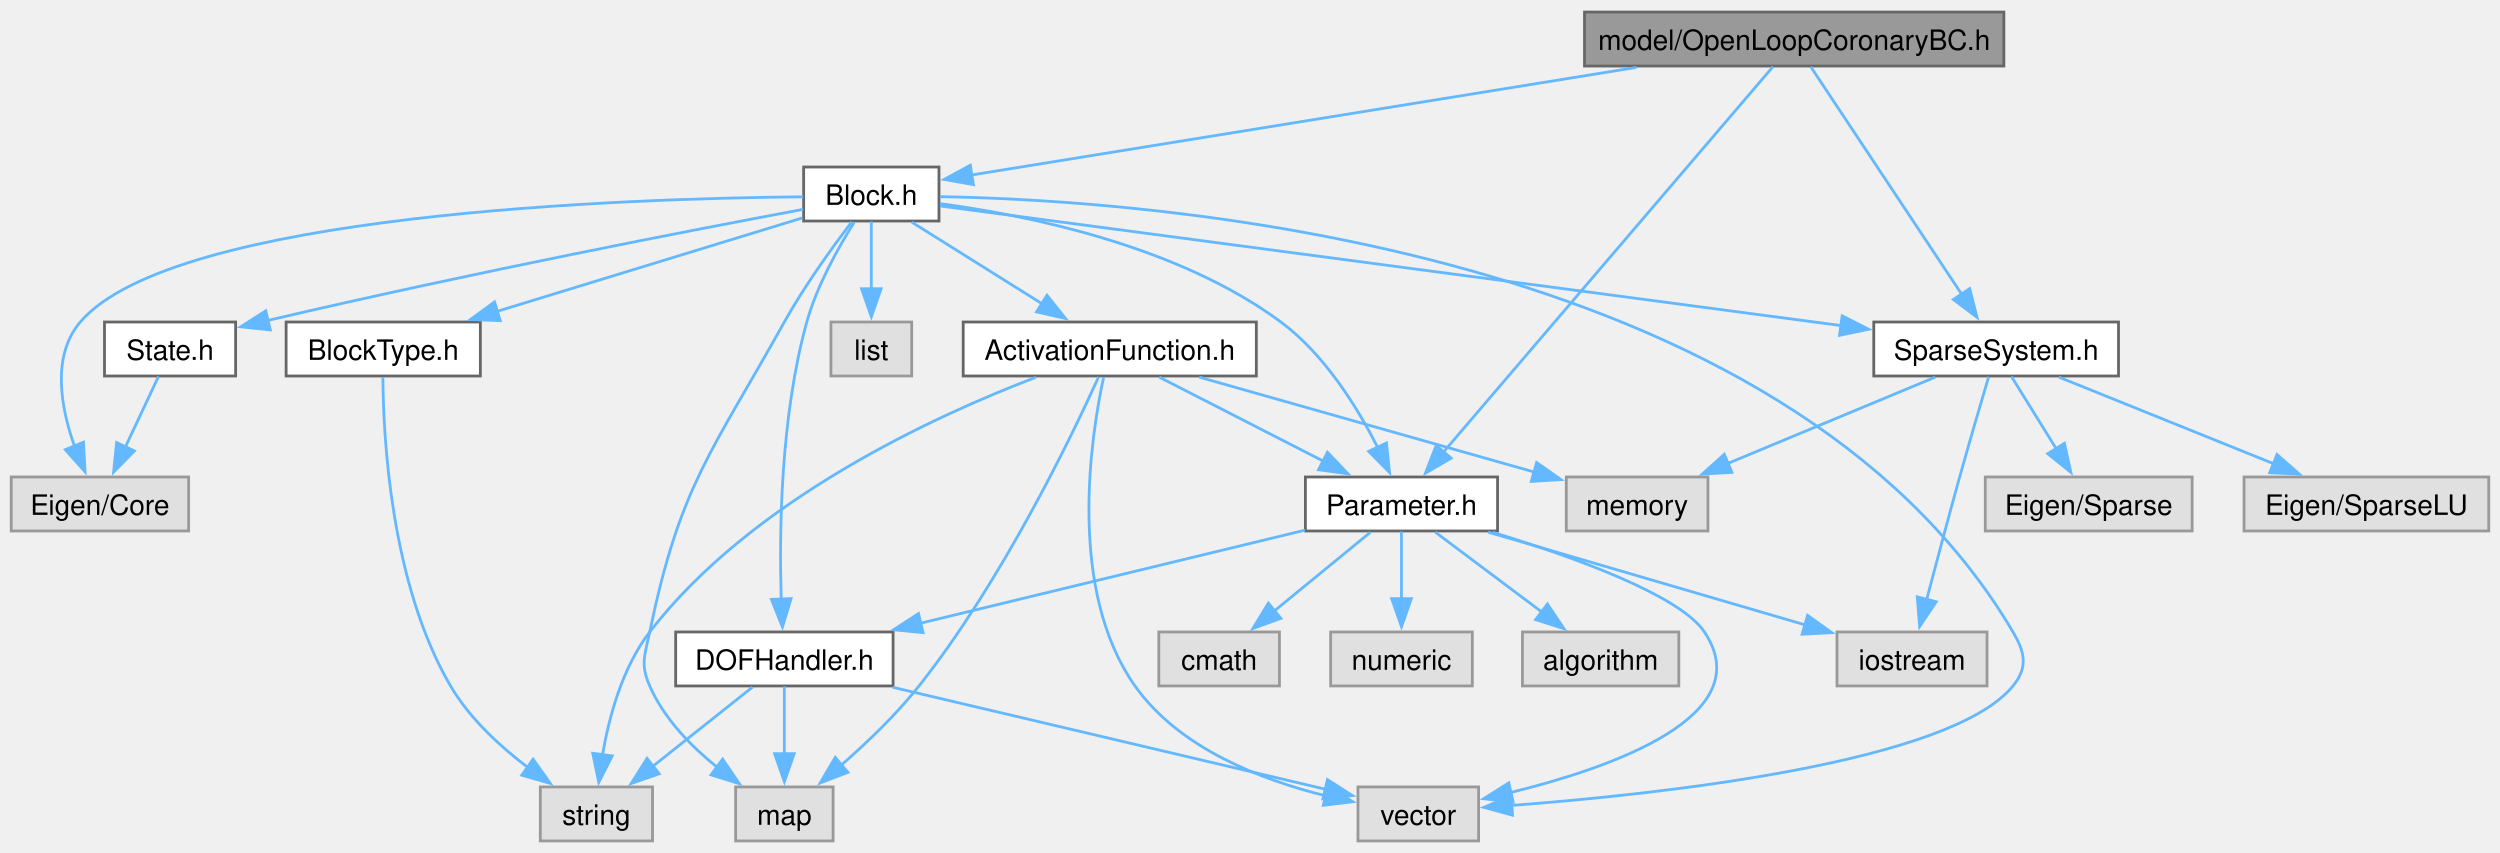
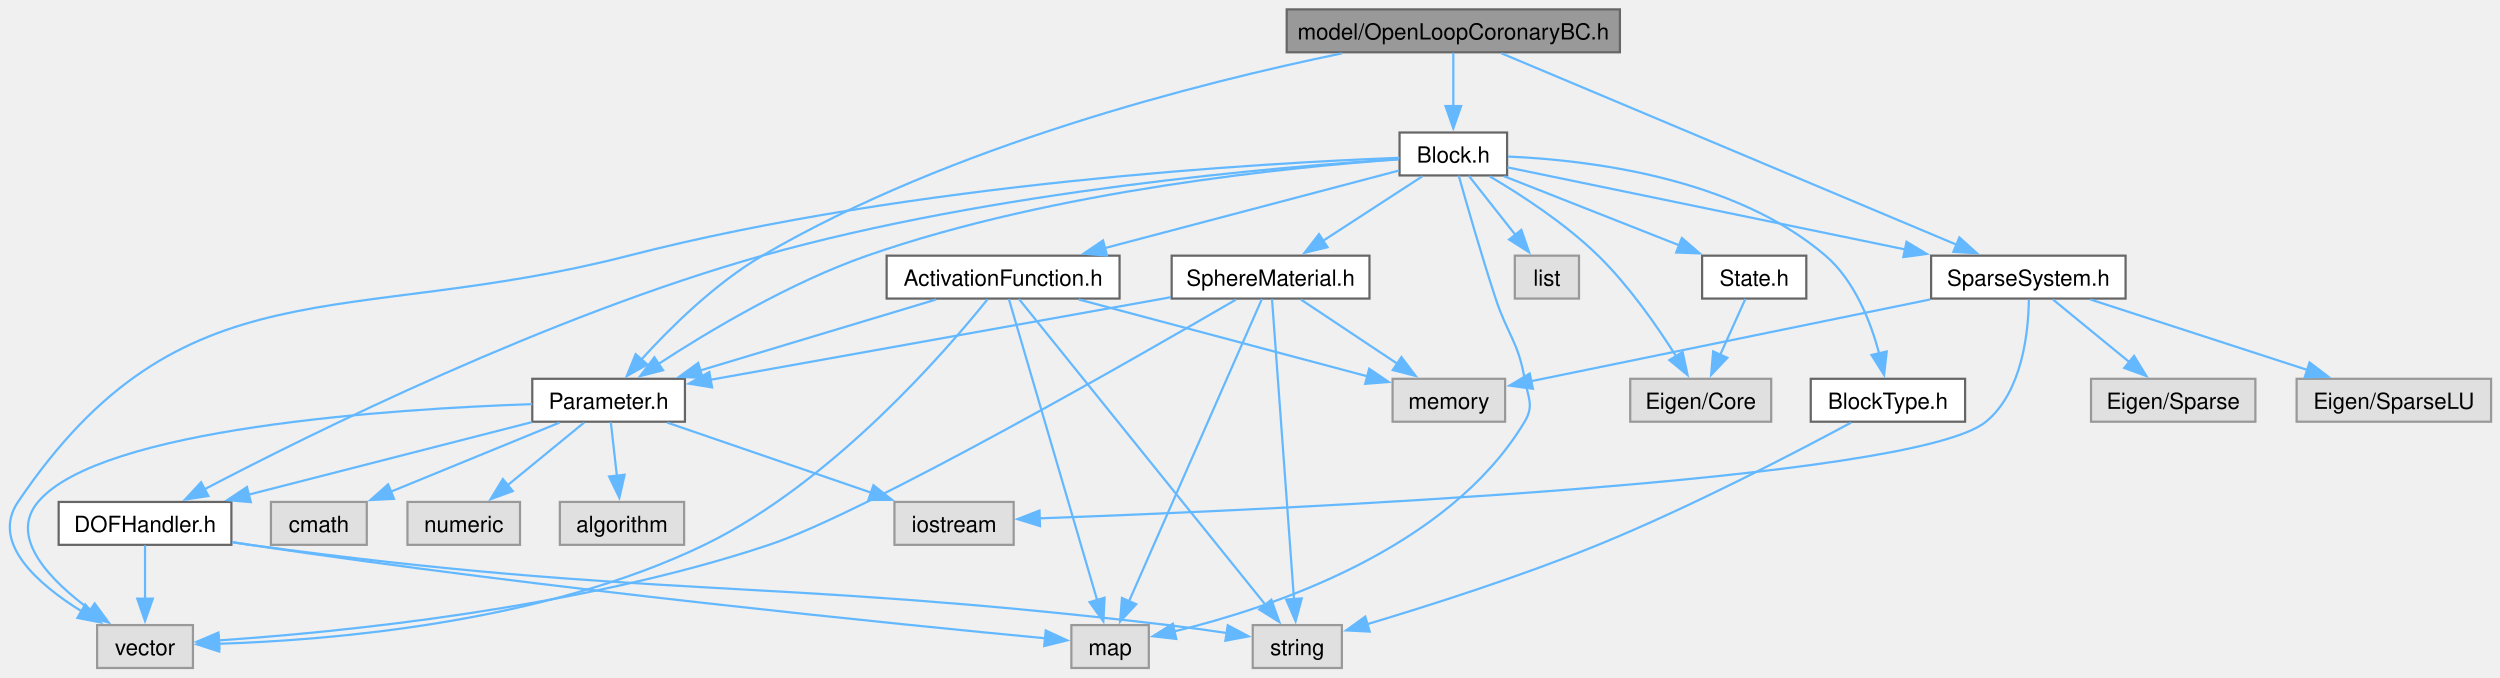
- <svg xmlns="http://www.w3.org/2000/svg" xmlns:xlink="http://www.w3.org/1999/xlink" width="891pt" height="304pt" viewBox="0.00 0.00 891.25 303.50">
+ <svg xmlns="http://www.w3.org/2000/svg" xmlns:xlink="http://www.w3.org/1999/xlink" width="1122pt" height="304pt" viewBox="0.00 0.00 1121.70 303.50">
  <g id="graph0" class="graph" transform="scale(1 1) rotate(0) translate(4 299.5)">
    <g id="Node000001" class="node">
      <g id="a_Node000001">
        <a xlink:title="model::OpenLoopCoronaryBC source file">
-           <polygon fill="#999999" stroke="#666666" points="710.38,-295.5 560.88,-295.5 560.88,-276.25 710.38,-276.25 710.38,-295.5" />
-           <text text-anchor="middle" x="635.62" y="-282" font-family="Helvetica,sans-Serif" font-size="10.00">model/OpenLoopCoronaryBC.h</text>
+           <polygon fill="#999999" stroke="#666666" points="722.82,-295.5 573.32,-295.5 573.32,-276.25 722.82,-276.25 722.82,-295.5" />
+           <text text-anchor="middle" x="648.07" y="-282" font-family="Helvetica,sans-Serif" font-size="10.00">model/OpenLoopCoronaryBC.h</text>
        </a>
      </g>
    </g>
    <g id="Node000002" class="node">
      <g id="a_Node000002">
        <a xlink:href="_block_8h.html" target="_top" xlink:title="model::Block source file">
-           <polygon fill="white" stroke="#666666" points="330.75,-240.25 282.5,-240.25 282.5,-221 330.75,-221 330.75,-240.25" />
-           <text text-anchor="middle" x="306.62" y="-226.75" font-family="Helvetica,sans-Serif" font-size="10.00">Block.h</text>
+           <polygon fill="white" stroke="#666666" points="672.2,-240.25 623.95,-240.25 623.95,-221 672.2,-221 672.2,-240.25" />
+           <text text-anchor="middle" x="648.07" y="-226.75" font-family="Helvetica,sans-Serif" font-size="10.00">Block.h</text>
        </a>
      </g>
    </g>
    <g id="edge1_Node000001_Node000002" class="edge">
      <g id="a_edge1_Node000001_Node000002">
        <a xlink:title=" ">
-           <path fill="none" stroke="#63b8ff" d="M579.44,-275.78C511.59,-264.8 399.48,-246.65 342.41,-237.42" />
-           <polygon fill="#63b8ff" stroke="#63b8ff" points="343.02,-233.97 332.59,-235.83 341.91,-240.88 343.02,-233.97" />
+           <path fill="none" stroke="#63b8ff" d="M648.07,-276.08C648.07,-269.57 648.07,-260.42 648.07,-252.12" />
+           <polygon fill="#63b8ff" stroke="#63b8ff" points="651.57,-252.12 648.07,-242.12 644.57,-252.12 651.57,-252.12" />
        </a>
      </g>
    </g>
    <g id="Node000010" class="node">
      <g id="a_Node000010">
        <a xlink:href="_parameter_8h.html" target="_top" xlink:title="model::Parameter source file">
-           <polygon fill="white" stroke="#666666" points="529.88,-129.75 461.38,-129.75 461.38,-110.5 529.88,-110.5 529.88,-129.75" />
-           <text text-anchor="middle" x="495.62" y="-116.25" font-family="Helvetica,sans-Serif" font-size="10.00">Parameter.h</text>
-         </a>
-       </g>
-     </g>
-     <g id="edge32_Node000001_Node000010" class="edge">
-       <g id="a_edge32_Node000001_Node000010">
-         <a xlink:title=" ">
-           <path fill="none" stroke="#63b8ff" d="M628.1,-276.07C605.88,-250.08 540.27,-173.34 510.55,-138.59" />
-           <polygon fill="#63b8ff" stroke="#63b8ff" points="513.33,-136.45 504.17,-131.12 508.01,-141 513.33,-136.45" />
-         </a>
-       </g>
-     </g>
-     <g id="Node000017" class="node">
-       <g id="a_Node000017">
+           <polygon fill="white" stroke="#666666" points="303.32,-129.75 234.82,-129.75 234.82,-110.5 303.32,-110.5 303.32,-129.75" />
+           <text text-anchor="middle" x="269.07" y="-116.25" font-family="Helvetica,sans-Serif" font-size="10.00">Parameter.h</text>
+         </a>
+       </g>
+     </g>
+     <g id="edge38_Node000001_Node000010" class="edge">
+       <g id="a_edge38_Node000001_Node000010">
+         <a xlink:title=" ">
+           <path fill="none" stroke="#63b8ff" d="M598.07,-275.76C534.4,-262.64 422.51,-234.39 338.07,-185 316.81,-172.56 296.63,-152.58 283.65,-138.28" />
+           <polygon fill="#63b8ff" stroke="#63b8ff" points="286.46,-136.17 277.22,-130.98 281.2,-140.8 286.46,-136.17" />
+         </a>
+       </g>
+     </g>
+     <g id="Node000018" class="node">
+       <g id="a_Node000018">
        <a xlink:href="_sparse_system_8h.html" target="_top" xlink:title="SparseSystem source file.">
-           <polygon fill="white" stroke="#666666" points="751.25,-185 664,-185 664,-165.75 751.25,-165.75 751.25,-185" />
-           <text text-anchor="middle" x="707.62" y="-171.5" font-family="Helvetica,sans-Serif" font-size="10.00">SparseSystem.h</text>
-         </a>
-       </g>
-     </g>
-     <g id="edge33_Node000001_Node000017" class="edge">
-       <g id="a_edge33_Node000001_Node000017">
-         <a xlink:title=" ">
-           <path fill="none" stroke="#63b8ff" d="M641.52,-276C653.23,-258.35 679.64,-218.55 695.3,-194.95" />
-           <polygon fill="#63b8ff" stroke="#63b8ff" points="698.2,-196.91 700.81,-186.64 692.37,-193.03 698.2,-196.91" />
+           <polygon fill="white" stroke="#666666" points="949.7,-185 862.45,-185 862.45,-165.75 949.7,-165.75 949.7,-185" />
+           <text text-anchor="middle" x="906.07" y="-171.5" font-family="Helvetica,sans-Serif" font-size="10.00">SparseSystem.h</text>
+         </a>
+       </g>
+     </g>
+     <g id="edge39_Node000001_Node000018" class="edge">
+       <g id="a_edge39_Node000001_Node000018">
+         <a xlink:title=" ">
+           <path fill="none" stroke="#63b8ff" d="M669.63,-275.81C714.97,-256.74 820.42,-212.4 873.83,-189.93" />
+           <polygon fill="#63b8ff" stroke="#63b8ff" points="875.14,-193.18 883,-186.08 872.43,-186.73 875.14,-193.18" />
        </a>
      </g>
    </g>
    <g id="Node000003" class="node">
      <g id="a_Node000003">
        <a xlink:title=" ">
-           <polygon fill="#e0e0e0" stroke="#999999" points="63.25,-129.75 0,-129.75 0,-110.5 63.25,-110.5 63.25,-129.75" />
-           <text text-anchor="middle" x="31.62" y="-116.25" font-family="Helvetica,sans-Serif" font-size="10.00">Eigen/Core</text>
+           <polygon fill="#e0e0e0" stroke="#999999" points="790.7,-129.75 727.45,-129.75 727.45,-110.5 790.7,-110.5 790.7,-129.75" />
+           <text text-anchor="middle" x="759.07" y="-116.25" font-family="Helvetica,sans-Serif" font-size="10.00">Eigen/Core</text>
        </a>
      </g>
    </g>
    <g id="edge2_Node000002_Node000003" class="edge">
      <g id="a_edge2_Node000002_Node000003">
        <a xlink:title=" ">
-           <path fill="none" stroke="#63b8ff" d="M282.35,-229.63C220.18,-229.06 57.78,-223.82 24.62,-185 14.32,-172.94 17.62,-154.57 22.6,-140.62" />
-           <polygon fill="#63b8ff" stroke="#63b8ff" points="25.75,-142.16 26.33,-131.58 19.28,-139.49 25.75,-142.16" />
+           <path fill="none" stroke="#63b8ff" d="M664.45,-220.55C678.34,-212.38 698.29,-199.45 713.07,-185 726.95,-171.43 739.59,-153.26 748.09,-139.76" />
+           <polygon fill="#63b8ff" stroke="#63b8ff" points="750.96,-141.78 753.18,-131.42 744.99,-138.13 750.96,-141.78" />
        </a>
      </g>
    </g>
    <g id="Node000004" class="node">
      <g id="a_Node000004">
        <a xlink:title=" ">
-           <polygon fill="#e0e0e0" stroke="#999999" points="321.02,-185 292.23,-185 292.23,-165.75 321.02,-165.75 321.02,-185" />
-           <text text-anchor="middle" x="306.62" y="-171.5" font-family="Helvetica,sans-Serif" font-size="10.00">list</text>
+           <polygon fill="#e0e0e0" stroke="#999999" points="704.47,-185 675.67,-185 675.67,-165.75 704.47,-165.75 704.47,-185" />
+           <text text-anchor="middle" x="690.07" y="-171.5" font-family="Helvetica,sans-Serif" font-size="10.00">list</text>
        </a>
      </g>
    </g>
    <g id="edge3_Node000002_Node000004" class="edge">
      <g id="a_edge3_Node000002_Node000004">
        <a xlink:title=" ">
-           <path fill="none" stroke="#63b8ff" d="M306.62,-220.83C306.62,-214.32 306.62,-205.17 306.62,-196.87" />
-           <polygon fill="#63b8ff" stroke="#63b8ff" points="310.13,-196.87 306.63,-186.87 303.13,-196.87 310.13,-196.87" />
+           <path fill="none" stroke="#63b8ff" d="M655.01,-220.83C660.69,-213.63 668.91,-203.21 675.97,-194.26" />
+           <polygon fill="#63b8ff" stroke="#63b8ff" points="678.6,-196.57 682.05,-186.55 673.11,-192.23 678.6,-196.57" />
        </a>
      </g>
    </g>
    <g id="Node000005" class="node">
      <g id="a_Node000005">
        <a xlink:title=" ">
-           <polygon fill="#e0e0e0" stroke="#999999" points="293,-19.25 258.25,-19.25 258.25,0 293,0 293,-19.25" />
-           <text text-anchor="middle" x="275.62" y="-5.75" font-family="Helvetica,sans-Serif" font-size="10.00">map</text>
+           <polygon fill="#e0e0e0" stroke="#999999" points="511.45,-19.25 476.7,-19.25 476.7,0 511.45,0 511.45,-19.25" />
+           <text text-anchor="middle" x="494.07" y="-5.75" font-family="Helvetica,sans-Serif" font-size="10.00">map</text>
        </a>
      </g>
    </g>
    <g id="edge4_Node000002_Node000005" class="edge">
      <g id="a_edge4_Node000002_Node000005">
        <a xlink:title=" ">
-           <path fill="none" stroke="#63b8ff" d="M299.66,-220.74C292.99,-211.97 282.88,-198.02 275.62,-185 249.56,-138.23 238.52,-126.92 227.62,-74.5 225.88,-66.12 224.21,-63.09 227.62,-55.25 232.67,-43.67 242.36,-33.74 251.73,-26.21" />
-           <polygon fill="#63b8ff" stroke="#63b8ff" points="253.62,-29.17 259.58,-20.41 249.46,-23.54 253.62,-29.17" />
+           <path fill="none" stroke="#63b8ff" d="M650.5,-220.9C653.97,-208.55 660.64,-185.31 667.07,-165.75 672.39,-149.59 677.14,-146.51 680.07,-129.75 681.55,-121.32 684.46,-117.84 680.07,-110.5 645.77,-53.14 565.96,-26.82 522.88,-16.42" />
+           <polygon fill="#63b8ff" stroke="#63b8ff" points="523.77,-13.04 513.25,-14.24 522.22,-19.86 523.77,-13.04" />
        </a>
      </g>
    </g>
    <g id="Node000006" class="node">
      <g id="a_Node000006">
        <a xlink:title=" ">
-           <polygon fill="#e0e0e0" stroke="#999999" points="523.12,-19.25 480.12,-19.25 480.12,0 523.12,0 523.12,-19.25" />
-           <text text-anchor="middle" x="501.62" y="-5.75" font-family="Helvetica,sans-Serif" font-size="10.00">vector</text>
+           <polygon fill="#e0e0e0" stroke="#999999" points="82.57,-19.25 39.57,-19.25 39.57,0 82.57,0 82.57,-19.25" />
+           <text text-anchor="middle" x="61.07" y="-5.75" font-family="Helvetica,sans-Serif" font-size="10.00">vector</text>
        </a>
      </g>
    </g>
    <g id="edge5_Node000002_Node000006" class="edge">
      <g id="a_edge5_Node000002_Node000006">
        <a xlink:title=" ">
-           <path fill="none" stroke="#63b8ff" d="M331.08,-229.69C405.97,-228.38 632.07,-212.73 713.62,-74.5 717.97,-67.13 719.02,-61.89 713.62,-55.25 691.48,-27.96 588.71,-16.73 534.81,-12.66" />
-           <polygon fill="#63b8ff" stroke="#63b8ff" points="535.21,-9.18 524.99,-11.96 534.72,-16.16 535.21,-9.18" />
+           <path fill="none" stroke="#63b8ff" d="M623.86,-228.9C564.18,-226.65 405.59,-217.79 278.07,-185 150.9,-152.3 77.53,-183.34 4.07,-74.5 -8.23,-56.27 12.74,-37.77 32.63,-25.4" />
+           <polygon fill="#63b8ff" stroke="#63b8ff" points="34.25,-28.51 41.14,-20.45 30.73,-22.46 34.25,-28.51" />
        </a>
      </g>
    </g>
    <g id="Node000007" class="node">
      <g id="a_Node000007">
        <a xlink:href="_activation_function_8h.html" target="_top" xlink:title="Activation function classes for cardiac chamber models.">
-           <polygon fill="white" stroke="#666666" points="443.88,-185 339.38,-185 339.38,-165.75 443.88,-165.75 443.88,-185" />
-           <text text-anchor="middle" x="391.62" y="-171.5" font-family="Helvetica,sans-Serif" font-size="10.00">ActivationFunction.h</text>
+           <polygon fill="white" stroke="#666666" points="498.32,-185 393.82,-185 393.82,-165.75 498.32,-165.75 498.32,-185" />
+           <text text-anchor="middle" x="446.07" y="-171.5" font-family="Helvetica,sans-Serif" font-size="10.00">ActivationFunction.h</text>
        </a>
      </g>
    </g>
    <g id="edge6_Node000002_Node000007" class="edge">
      <g id="a_edge6_Node000002_Node000007">
        <a xlink:title=" ">
-           <path fill="none" stroke="#63b8ff" d="M321.04,-220.59C333.74,-212.64 352.5,-200.89 367.48,-191.5" />
-           <polygon fill="#63b8ff" stroke="#63b8ff" points="369.24,-194.53 375.85,-186.26 365.52,-188.6 369.24,-194.53" />
-         </a>
-       </g>
-     </g>
-     <g id="edge24_Node000002_Node000010" class="edge">
-       <g id="a_edge24_Node000002_Node000010">
-         <a xlink:title=" ">
-           <path fill="none" stroke="#63b8ff" d="M331.09,-227.2C362.06,-223.08 415.78,-212.29 452.62,-185 468.22,-173.45 479.96,-154.45 487.2,-140.18" />
-           <polygon fill="#63b8ff" stroke="#63b8ff" points="490.27,-141.87 491.38,-131.34 483.94,-138.88 490.27,-141.87" />
+           <path fill="none" stroke="#63b8ff" d="M623.71,-223.2C591.1,-214.61 532.63,-199.19 491.71,-188.4" />
+           <polygon fill="#63b8ff" stroke="#63b8ff" points="492.69,-185.04 482.13,-185.88 490.91,-191.81 492.69,-185.04" />
+         </a>
+       </g>
+     </g>
+     <g id="edge30_Node000002_Node000010" class="edge">
+       <g id="a_edge30_Node000002_Node000010">
+         <a xlink:title=" ">
+           <path fill="none" stroke="#63b8ff" d="M623.46,-228.2C576.09,-224.86 469.47,-214.45 385.07,-185 350.44,-172.91 313.91,-151.08 291.31,-136.34" />
+           <polygon fill="#63b8ff" stroke="#63b8ff" points="293.49,-133.59 283.22,-130.97 289.61,-139.42 293.49,-133.59" />
        </a>
      </g>
    </g>
    <g id="Node000015" class="node">
      <g id="a_Node000015">
        <a xlink:href="_d_o_f_handler_8h.html" target="_top" xlink:title="model::DOFHandler source file">
-           <polygon fill="white" stroke="#666666" points="314.38,-74.5 236.88,-74.5 236.88,-55.25 314.38,-55.25 314.38,-74.5" />
-           <text text-anchor="middle" x="275.62" y="-61" font-family="Helvetica,sans-Serif" font-size="10.00">DOFHandler.h</text>
-         </a>
-       </g>
-     </g>
-     <g id="edge23_Node000002_Node000015" class="edge">
-       <g id="a_edge23_Node000002_Node000015">
-         <a xlink:title=" ">
-           <path fill="none" stroke="#63b8ff" d="M300.51,-220.51C295.01,-211.8 287.27,-198.1 283.62,-185 274.25,-151.3 273.76,-110.27 274.51,-86.21" />
-           <polygon fill="#63b8ff" stroke="#63b8ff" points="278.01,-86.4 274.94,-76.26 271.01,-86.1 278.01,-86.4" />
+           <polygon fill="white" stroke="#666666" points="99.82,-74.5 22.32,-74.5 22.32,-55.25 99.82,-55.25 99.82,-74.5" />
+           <text text-anchor="middle" x="61.07" y="-61" font-family="Helvetica,sans-Serif" font-size="10.00">DOFHandler.h</text>
+         </a>
+       </g>
+     </g>
+     <g id="edge29_Node000002_Node000015" class="edge">
+       <g id="a_edge29_Node000002_Node000015">
+         <a xlink:title=" ">
+           <path fill="none" stroke="#63b8ff" d="M623.5,-228.29C570.47,-224.92 441.7,-214.19 338.07,-185 242.27,-158.02 135.99,-105.41 87.63,-80.12" />
+           <polygon fill="#63b8ff" stroke="#63b8ff" points="89.5,-77.15 79.02,-75.58 86.23,-83.34 89.5,-77.15" />
        </a>
      </g>
    </g>
    <g id="Node000016" class="node">
      <g id="a_Node000016">
        <a xlink:href="_block_type_8h.html" target="_top" xlink:title="Specifies the types of blocks and their parameters.">
-           <polygon fill="white" stroke="#666666" points="167.25,-185 98,-185 98,-165.75 167.25,-165.75 167.25,-185" />
-           <text text-anchor="middle" x="132.62" y="-171.5" font-family="Helvetica,sans-Serif" font-size="10.00">BlockType.h</text>
+           <polygon fill="white" stroke="#666666" points="877.7,-129.75 808.45,-129.75 808.45,-110.5 877.7,-110.5 877.7,-129.75" />
+           <text text-anchor="middle" x="843.07" y="-116.25" font-family="Helvetica,sans-Serif" font-size="10.00">BlockType.h</text>
        </a>
      </g>
    </g>
    <g id="edge21_Node000002_Node000016" class="edge">
      <g id="a_edge21_Node000002_Node000016">
        <a xlink:title=" ">
-           <path fill="none" stroke="#63b8ff" d="M282.06,-222.11C253.79,-213.45 206.9,-199.11 173.19,-188.79" />
-           <polygon fill="#63b8ff" stroke="#63b8ff" points="174.34,-185.48 163.75,-185.9 172.29,-192.17 174.34,-185.48" />
-         </a>
-       </g>
-     </g>
-     <g id="edge25_Node000002_Node000017" class="edge">
-       <g id="a_edge25_Node000002_Node000017">
-         <a xlink:title=" ">
-           <path fill="none" stroke="#63b8ff" d="M331.11,-226.37C394.25,-217.99 563.85,-195.47 652.28,-183.73" />
-           <polygon fill="#63b8ff" stroke="#63b8ff" points="652.73,-187.2 662.18,-182.41 651.8,-180.26 652.73,-187.2" />
+           <path fill="none" stroke="#63b8ff" d="M672.65,-229.46C708.17,-227.95 774.09,-220.19 815.07,-185 828.15,-173.78 835.34,-155.29 839.15,-141.09" />
+           <polygon fill="#63b8ff" stroke="#63b8ff" points="842.53,-142 841.35,-131.47 835.7,-140.44 842.53,-142" />
+         </a>
+       </g>
+     </g>
+     <g id="Node000017" class="node">
+       <g id="a_Node000017">
+         <a xlink:href="_sphere_material_8h.html" target="_top" xlink:title="Material models for the ChamberSphere block.">
+           <polygon fill="white" stroke="#666666" points="610.45,-185 521.7,-185 521.7,-165.75 610.45,-165.75 610.45,-185" />
+           <text text-anchor="middle" x="566.07" y="-171.5" font-family="Helvetica,sans-Serif" font-size="10.00">SphereMaterial.h</text>
+         </a>
+       </g>
+     </g>
+     <g id="edge23_Node000002_Node000017" class="edge">
+       <g id="a_edge23_Node000002_Node000017">
+         <a xlink:title=" ">
+           <path fill="none" stroke="#63b8ff" d="M634.16,-220.59C621.91,-212.64 603.82,-200.89 589.36,-191.5" />
+           <polygon fill="#63b8ff" stroke="#63b8ff" points="591.61,-188.79 581.32,-186.28 587.8,-194.66 591.61,-188.79" />
+         </a>
+       </g>
+     </g>
+     <g id="edge31_Node000002_Node000018" class="edge">
+       <g id="a_edge31_Node000002_Node000018">
+         <a xlink:title=" ">
+           <path fill="none" stroke="#63b8ff" d="M672.35,-224.62C712.95,-216.23 795.64,-199.17 850.96,-187.75" />
+           <polygon fill="#63b8ff" stroke="#63b8ff" points="851.42,-191.23 860.5,-185.78 850,-184.37 851.42,-191.23" />
+         </a>
+       </g>
+     </g>
+     <g id="Node000021" class="node">
+       <g id="a_Node000021">
+         <a xlink:href="_state_8h.html" target="_top" xlink:title="State source file.">
+           <polygon fill="white" stroke="#666666" points="806.45,-185 759.7,-185 759.7,-165.75 806.45,-165.75 806.45,-185" />
+           <text text-anchor="middle" x="783.07" y="-171.5" font-family="Helvetica,sans-Serif" font-size="10.00">State.h</text>
+         </a>
+       </g>
+     </g>
+     <g id="edge36_Node000002_Node000021" class="edge">
+       <g id="a_edge36_Node000002_Node000021">
+         <a xlink:title=" ">
+           <path fill="none" stroke="#63b8ff" d="M670.97,-220.59C692.5,-212.1 724.98,-199.29 749.45,-189.64" />
+           <polygon fill="#63b8ff" stroke="#63b8ff" points="750.63,-192.93 758.65,-186.01 748.07,-186.42 750.63,-192.93" />
+         </a>
+       </g>
+     </g>
+     <g id="edge7_Node000007_Node000005" class="edge">
+       <g id="a_edge7_Node000007_Node000005">
+         <a xlink:title=" ">
+           <path fill="none" stroke="#63b8ff" d="M448.65,-165.57C456.11,-140.14 477.81,-66.1 488.29,-30.37" />
+           <polygon fill="#63b8ff" stroke="#63b8ff" points="491.6,-31.51 491.05,-20.92 484.88,-29.54 491.6,-31.51" />
+         </a>
+       </g>
+     </g>
+     <g id="edge10_Node000007_Node000006" class="edge">
+       <g id="a_edge10_Node000007_Node000006">
+         <a xlink:title=" ">
+           <path fill="none" stroke="#63b8ff" d="M439.07,-165.39C420.88,-142.73 369.5,-83.08 312.07,-55.25 239.77,-20.21 143.8,-12.42 94.08,-10.86" />
+           <polygon fill="#63b8ff" stroke="#63b8ff" points="94.36,-7.37 84.28,-10.63 94.19,-14.36 94.36,-7.37" />
+         </a>
+       </g>
+     </g>
+     <g id="Node000008" class="node">
+       <g id="a_Node000008">
+         <a xlink:title=" ">
+           <polygon fill="#e0e0e0" stroke="#999999" points="671.32,-129.75 620.82,-129.75 620.82,-110.5 671.32,-110.5 671.32,-129.75" />
+           <text text-anchor="middle" x="646.07" y="-116.25" font-family="Helvetica,sans-Serif" font-size="10.00">memory</text>
+         </a>
+       </g>
+     </g>
+     <g id="edge8_Node000007_Node000008" class="edge">
+       <g id="a_edge8_Node000007_Node000008">
+         <a xlink:title=" ">
+           <path fill="none" stroke="#63b8ff" d="M480,-165.34C516.06,-155.74 572.86,-140.62 609.79,-130.79" />
+           <polygon fill="#63b8ff" stroke="#63b8ff" points="610.34,-134.26 619.1,-128.31 608.54,-127.5 610.34,-134.26" />
+         </a>
+       </g>
+     </g>
+     <g id="Node000009" class="node">
+       <g id="a_Node000009">
+         <a xlink:title=" ">
+           <polygon fill="#e0e0e0" stroke="#999999" points="598.07,-19.25 558.07,-19.25 558.07,0 598.07,0 598.07,-19.25" />
+           <text text-anchor="middle" x="578.07" y="-5.75" font-family="Helvetica,sans-Serif" font-size="10.00">string</text>
+         </a>
+       </g>
+     </g>
+     <g id="edge9_Node000007_Node000009" class="edge">
+       <g id="a_edge9_Node000007_Node000009">
+         <a xlink:title=" ">
+           <path fill="none" stroke="#63b8ff" d="M453.17,-165.57C474.12,-139.58 535.98,-62.84 564,-28.09" />
+           <polygon fill="#63b8ff" stroke="#63b8ff" points="566.44,-30.63 569.99,-20.65 560.99,-26.24 566.44,-30.63" />
+         </a>
+       </g>
+     </g>
+     <g id="edge11_Node000007_Node000010" class="edge">
+       <g id="a_edge11_Node000007_Node000010">
+         <a xlink:title=" ">
+           <path fill="none" stroke="#63b8ff" d="M416.05,-165.34C386.93,-156.58 342.53,-143.23 310.15,-133.48" />
+           <polygon fill="#63b8ff" stroke="#63b8ff" points="311.28,-130.17 300.7,-130.64 309.26,-136.87 311.28,-130.17" />
+         </a>
+       </g>
+     </g>
+     <g id="edge16_Node000010_Node000006" class="edge">
+       <g id="a_edge16_Node000010_Node000006">
+         <a xlink:title=" ">
+           <path fill="none" stroke="#63b8ff" d="M234.79,-118.39C171.69,-116.22 41.02,-107.74 13.07,-74.5 -0.46,-58.41 18.86,-38.98 36.88,-25.8" />
+           <polygon fill="#63b8ff" stroke="#63b8ff" points="38.49,-28.94 44.75,-20.39 34.52,-23.17 38.49,-28.94" />
+         </a>
+       </g>
+     </g>
+     <g id="Node000011" class="node">
+       <g id="a_Node000011">
+         <a xlink:title=" ">
+           <polygon fill="#e0e0e0" stroke="#999999" points="302.95,-74.5 247.2,-74.5 247.2,-55.25 302.95,-55.25 302.95,-74.5" />
+           <text text-anchor="middle" x="275.07" y="-61" font-family="Helvetica,sans-Serif" font-size="10.00">algorithm</text>
+         </a>
+       </g>
+     </g>
+     <g id="edge12_Node000010_Node000011" class="edge">
+       <g id="a_edge12_Node000010_Node000011">
+         <a xlink:title=" ">
+           <path fill="none" stroke="#63b8ff" d="M270.06,-110.33C270.81,-103.74 271.85,-94.46 272.8,-86.07" />
+           <polygon fill="#63b8ff" stroke="#63b8ff" points="276.25,-86.69 273.89,-76.36 269.29,-85.91 276.25,-86.69" />
+         </a>
+       </g>
+     </g>
+     <g id="Node000012" class="node">
+       <g id="a_Node000012">
+         <a xlink:title=" ">
+           <polygon fill="#e0e0e0" stroke="#999999" points="160.57,-74.5 117.57,-74.5 117.57,-55.25 160.57,-55.25 160.57,-74.5" />
+           <text text-anchor="middle" x="139.07" y="-61" font-family="Helvetica,sans-Serif" font-size="10.00">cmath</text>
+         </a>
+       </g>
+     </g>
+     <g id="edge13_Node000010_Node000012" class="edge">
+       <g id="a_edge13_Node000010_Node000012">
+         <a xlink:title=" ">
+           <path fill="none" stroke="#63b8ff" d="M247.02,-110.09C226.26,-101.59 194.91,-88.75 171.34,-79.09" />
+           <polygon fill="#63b8ff" stroke="#63b8ff" points="172.78,-75.9 162.2,-75.35 170.13,-82.38 172.78,-75.9" />
+         </a>
+       </g>
+     </g>
+     <g id="Node000013" class="node">
+       <g id="a_Node000013">
+         <a xlink:title=" ">
+           <polygon fill="#e0e0e0" stroke="#999999" points="450.82,-74.5 397.32,-74.5 397.32,-55.25 450.82,-55.25 450.82,-74.5" />
+           <text text-anchor="middle" x="424.07" y="-61" font-family="Helvetica,sans-Serif" font-size="10.00">iostream</text>
+         </a>
+       </g>
+     </g>
+     <g id="edge14_Node000010_Node000013" class="edge">
+       <g id="a_edge14_Node000010_Node000013">
+         <a xlink:title=" ">
+           <path fill="none" stroke="#63b8ff" d="M295.37,-110.09C320.53,-101.45 358.73,-88.32 386.98,-78.62" />
+           <polygon fill="#63b8ff" stroke="#63b8ff" points="387.9,-82 396.22,-75.44 385.62,-75.38 387.9,-82" />
+         </a>
+       </g>
+     </g>
+     <g id="Node000014" class="node">
+       <g id="a_Node000014">
+         <a xlink:title=" ">
+           <polygon fill="#e0e0e0" stroke="#999999" points="229.32,-74.5 178.82,-74.5 178.82,-55.25 229.32,-55.25 229.32,-74.5" />
+           <text text-anchor="middle" x="204.07" y="-61" font-family="Helvetica,sans-Serif" font-size="10.00">numeric</text>
+         </a>
+       </g>
+     </g>
+     <g id="edge15_Node000010_Node000014" class="edge">
+       <g id="a_edge15_Node000010_Node000014">
+         <a xlink:title=" ">
+           <path fill="none" stroke="#63b8ff" d="M258.05,-110.09C248.65,-102.4 234.92,-91.15 223.66,-81.93" />
+           <polygon fill="#63b8ff" stroke="#63b8ff" points="226.06,-79.36 216.11,-75.73 221.63,-84.78 226.06,-79.36" />
+         </a>
+       </g>
+     </g>
+     <g id="edge17_Node000010_Node000015" class="edge">
+       <g id="a_edge17_Node000010_Node000015">
+         <a xlink:title=" ">
+           <path fill="none" stroke="#63b8ff" d="M234.73,-110.33C199.96,-101.43 145.99,-87.61 107.45,-77.75" />
+           <polygon fill="#63b8ff" stroke="#63b8ff" points="108.54,-74.41 97.98,-75.32 106.8,-81.19 108.54,-74.41" />
+         </a>
+       </g>
+     </g>
+     <g id="edge18_Node000015_Node000005" class="edge">
+       <g id="a_edge18_Node000015_Node000005">
+         <a xlink:title=" ">
+           <path fill="none" stroke="#63b8ff" d="M100.28,-56.48C102.91,-56.04 105.53,-55.63 108.07,-55.25 240.96,-35.4 400.71,-19.43 465.09,-13.31" />
+           <polygon fill="#63b8ff" stroke="#63b8ff" points="465.19,-16.82 474.81,-12.4 464.53,-9.85 465.19,-16.82" />
+         </a>
+       </g>
+     </g>
+     <g id="edge20_Node000015_Node000006" class="edge">
+       <g id="a_edge20_Node000015_Node000006">
+         <a xlink:title=" ">
+           <path fill="none" stroke="#63b8ff" d="M61.07,-55.08C61.07,-48.57 61.07,-39.42 61.07,-31.12" />
+           <polygon fill="#63b8ff" stroke="#63b8ff" points="64.57,-31.12 61.07,-21.12 57.57,-31.12 64.57,-31.12" />
+         </a>
+       </g>
+     </g>
+     <g id="edge19_Node000015_Node000009" class="edge">
+       <g id="a_edge19_Node000015_Node000009">
+         <a xlink:title=" ">
+           <path fill="none" stroke="#63b8ff" d="M100.27,-56.4C102.9,-55.98 105.52,-55.59 108.07,-55.25 290.23,-30.63 337.53,-40.78 520.07,-19.25 528.69,-18.23 538,-16.94 546.59,-15.66" />
+           <polygon fill="#63b8ff" stroke="#63b8ff" points="546.86,-19.16 556.22,-14.19 545.8,-12.24 546.86,-19.16" />
+         </a>
+       </g>
+     </g>
+     <g id="edge22_Node000016_Node000009" class="edge">
+       <g id="a_edge22_Node000016_Node000009">
+         <a xlink:title=" ">
+           <path fill="none" stroke="#63b8ff" d="M826.58,-110.11C802.22,-97 754.97,-72.37 713.07,-55.25 678.28,-41.03 637.13,-27.94 609.48,-19.67" />
+           <polygon fill="#63b8ff" stroke="#63b8ff" points="610.55,-16.33 599.97,-16.86 608.56,-23.05 610.55,-16.33" />
+         </a>
+       </g>
+     </g>
+     <g id="edge24_Node000017_Node000005" class="edge">
+       <g id="a_edge24_Node000017_Node000005">
+         <a xlink:title=" ">
+           <path fill="none" stroke="#63b8ff" d="M562.2,-165.57C550.97,-140.03 518.18,-65.45 502.55,-29.9" />
+           <polygon fill="#63b8ff" stroke="#63b8ff" points="505.8,-28.6 498.57,-20.86 499.39,-31.42 505.8,-28.6" />
+         </a>
+       </g>
+     </g>
+     <g id="edge27_Node000017_Node000006" class="edge">
+       <g id="a_edge27_Node000017_Node000006">
+         <a xlink:title=" ">
+           <path fill="none" stroke="#63b8ff" d="M550.54,-165.28C507.13,-140.02 384.88,-69.89 341.07,-55.25 254.88,-26.45 147.38,-15.98 94.14,-12.38" />
+           <polygon fill="#63b8ff" stroke="#63b8ff" points="94.43,-8.89 84.23,-11.75 93.99,-15.88 94.43,-8.89" />
+         </a>
+       </g>
+     </g>
+     <g id="edge25_Node000017_Node000008" class="edge">
+       <g id="a_edge25_Node000017_Node000008">
+         <a xlink:title=" ">
+           <path fill="none" stroke="#63b8ff" d="M579.64,-165.34C591.48,-157.46 608.91,-145.86 622.94,-136.52" />
+           <polygon fill="#63b8ff" stroke="#63b8ff" points="624.79,-139.5 631.18,-131.04 620.91,-133.67 624.79,-139.5" />
+         </a>
+       </g>
+     </g>
+     <g id="edge26_Node000017_Node000009" class="edge">
+       <g id="a_edge26_Node000017_Node000009">
+         <a xlink:title=" ">
+           <path fill="none" stroke="#63b8ff" d="M566.72,-165.57C568.57,-140.25 573.96,-66.75 576.59,-30.84" />
+           <polygon fill="#63b8ff" stroke="#63b8ff" points="580.07,-31.21 577.31,-20.98 573.09,-30.7 580.07,-31.21" />
+         </a>
+       </g>
+     </g>
+     <g id="edge28_Node000017_Node000010" class="edge">
+       <g id="a_edge28_Node000017_Node000010">
+         <a xlink:title=" ">
+           <path fill="none" stroke="#63b8ff" d="M521.29,-166.35C465.5,-156.34 370.7,-139.35 314.57,-129.28" />
+           <polygon fill="#63b8ff" stroke="#63b8ff" points="315.5,-125.89 305.04,-127.57 314.27,-132.78 315.5,-125.89" />
+         </a>
+       </g>
+     </g>
+     <g id="edge35_Node000018_Node000008" class="edge">
+       <g id="a_edge35_Node000018_Node000008">
+         <a xlink:title=" ">
+           <path fill="none" stroke="#63b8ff" d="M861.97,-165.34C811.61,-155.03 730.14,-138.34 683,-128.69" />
+           <polygon fill="#63b8ff" stroke="#63b8ff" points="683.78,-125.27 673.28,-126.7 682.37,-132.13 683.78,-125.27" />
+         </a>
+       </g>
+     </g>
+     <g id="edge34_Node000018_Node000013" class="edge">
+       <g id="a_edge34_Node000018_Node000013">
+         <a xlink:title=" ">
+           <path fill="none" stroke="#63b8ff" d="M906.31,-165.27C906.13,-151.11 903.51,-124.03 887.07,-110.5 854.55,-83.72 567.32,-70.94 462.31,-67.14" />
+           <polygon fill="#63b8ff" stroke="#63b8ff" points="462.64,-63.65 452.52,-66.79 462.39,-70.64 462.64,-63.65" />
+         </a>
+       </g>
+     </g>
+     <g id="Node000019" class="node">
+       <g id="a_Node000019">
+         <a xlink:title=" ">
+           <polygon fill="#e0e0e0" stroke="#999999" points="1007.95,-129.75 934.2,-129.75 934.2,-110.5 1007.95,-110.5 1007.95,-129.75" />
+           <text text-anchor="middle" x="971.07" y="-116.25" font-family="Helvetica,sans-Serif" font-size="10.00">Eigen/Sparse</text>
+         </a>
+       </g>
+     </g>
+     <g id="edge32_Node000018_Node000019" class="edge">
+       <g id="a_edge32_Node000018_Node000019">
+         <a xlink:title=" ">
+           <path fill="none" stroke="#63b8ff" d="M917.1,-165.34C926.49,-157.65 940.22,-146.4 951.48,-137.18" />
+           <polygon fill="#63b8ff" stroke="#63b8ff" points="953.52,-140.03 959.04,-130.98 949.09,-134.61 953.52,-140.03" />
        </a>
      </g>
    </g>
    <g id="Node000020" class="node">
      <g id="a_Node000020">
-         <a xlink:href="_state_8h.html" target="_top" xlink:title="State source file.">
-           <polygon fill="white" stroke="#666666" points="80,-185 33.25,-185 33.25,-165.75 80,-165.75 80,-185" />
-           <text text-anchor="middle" x="56.62" y="-171.5" font-family="Helvetica,sans-Serif" font-size="10.00">State.h</text>
-         </a>
-       </g>
-     </g>
-     <g id="edge30_Node000002_Node000020" class="edge">
-       <g id="a_edge30_Node000002_Node000020">
-         <a xlink:title=" ">
-           <path fill="none" stroke="#63b8ff" d="M282.32,-225.16C243.84,-217.97 166.27,-203.05 91.38,-185.54" />
-           <polygon fill="#63b8ff" stroke="#63b8ff" points="92.36,-182.18 81.82,-183.29 90.75,-188.99 92.36,-182.18" />
-         </a>
-       </g>
-     </g>
-     <g id="edge7_Node000007_Node000005" class="edge">
-       <g id="a_edge7_Node000007_Node000005">
-         <a xlink:title=" ">
-           <path fill="none" stroke="#63b8ff" d="M387.67,-165.44C378.32,-144.8 353.36,-92.76 323.62,-55.25 315.46,-44.95 304.89,-34.86 295.75,-26.89" />
-           <polygon fill="#63b8ff" stroke="#63b8ff" points="298.28,-24.45 288.39,-20.67 293.77,-29.79 298.28,-24.45" />
-         </a>
-       </g>
-     </g>
-     <g id="edge10_Node000007_Node000006" class="edge">
-       <g id="a_edge10_Node000007_Node000006">
-         <a xlink:title=" ">
-           <path fill="none" stroke="#63b8ff" d="M389.43,-165.28C384.82,-143.85 376.45,-89.47 400.62,-55.25 416.33,-33.02 445.69,-21.72 468.73,-16.06" />
-           <polygon fill="#63b8ff" stroke="#63b8ff" points="469.26,-19.53 478.28,-13.98 467.77,-12.69 469.26,-19.53" />
-         </a>
-       </g>
-     </g>
-     <g id="Node000008" class="node">
-       <g id="a_Node000008">
-         <a xlink:title=" ">
-           <polygon fill="#e0e0e0" stroke="#999999" points="604.88,-129.75 554.38,-129.75 554.38,-110.5 604.88,-110.5 604.88,-129.75" />
-           <text text-anchor="middle" x="579.62" y="-116.25" font-family="Helvetica,sans-Serif" font-size="10.00">memory</text>
-         </a>
-       </g>
-     </g>
-     <g id="edge8_Node000007_Node000008" class="edge">
-       <g id="a_edge8_Node000007_Node000008">
-         <a xlink:title=" ">
-           <path fill="none" stroke="#63b8ff" d="M423.52,-165.34C456.7,-155.94 508.56,-141.25 543.3,-131.41" />
-           <polygon fill="#63b8ff" stroke="#63b8ff" points="543.81,-134.91 552.48,-128.81 541.9,-128.17 543.81,-134.91" />
-         </a>
-       </g>
-     </g>
-     <g id="Node000009" class="node">
-       <g id="a_Node000009">
-         <a xlink:title=" ">
-           <polygon fill="#e0e0e0" stroke="#999999" points="228.62,-19.25 188.62,-19.25 188.62,0 228.62,0 228.62,-19.25" />
-           <text text-anchor="middle" x="208.62" y="-5.75" font-family="Helvetica,sans-Serif" font-size="10.00">string</text>
-         </a>
-       </g>
-     </g>
-     <g id="edge9_Node000007_Node000009" class="edge">
-       <g id="a_edge9_Node000007_Node000009">
-         <a xlink:title=" ">
-           <path fill="none" stroke="#63b8ff" d="M365.31,-165.3C328.98,-151.43 263.84,-121.51 227.62,-74.5 217.79,-61.73 213.03,-43.94 210.74,-30.37" />
-           <polygon fill="#63b8ff" stroke="#63b8ff" points="214.26,-30.31 209.45,-20.87 207.32,-31.25 214.26,-30.31" />
-         </a>
-       </g>
-     </g>
-     <g id="edge11_Node000007_Node000010" class="edge">
-       <g id="a_edge11_Node000007_Node000010">
-         <a xlink:title=" ">
-           <path fill="none" stroke="#63b8ff" d="M409.27,-165.34C425.25,-157.16 449.08,-144.96 467.66,-135.44" />
-           <polygon fill="#63b8ff" stroke="#63b8ff" points="469.24,-138.57 476.55,-130.89 466.05,-132.33 469.24,-138.57" />
-         </a>
-       </g>
-     </g>
-     <g id="edge16_Node000010_Node000006" class="edge">
-       <g id="a_edge16_Node000010_Node000006">
-         <a xlink:title=" ">
-           <path fill="none" stroke="#63b8ff" d="M528.16,-110.04C556.65,-101.35 594.83,-87.65 603.62,-74.5 623.52,-44.75 571.13,-26.22 534.28,-17.21" />
-           <polygon fill="#63b8ff" stroke="#63b8ff" points="535.44,-13.88 524.91,-15.05 533.88,-20.71 535.44,-13.88" />
-         </a>
-       </g>
-     </g>
-     <g id="Node000011" class="node">
-       <g id="a_Node000011">
-         <a xlink:title=" ">
-           <polygon fill="#e0e0e0" stroke="#999999" points="594.5,-74.5 538.75,-74.5 538.75,-55.25 594.5,-55.25 594.5,-74.5" />
-           <text text-anchor="middle" x="566.62" y="-61" font-family="Helvetica,sans-Serif" font-size="10.00">algorithm</text>
-         </a>
-       </g>
-     </g>
-     <g id="edge12_Node000010_Node000011" class="edge">
-       <g id="a_edge12_Node000010_Node000011">
-         <a xlink:title=" ">
-           <path fill="none" stroke="#63b8ff" d="M507.67,-110.09C518.03,-102.32 533.23,-90.92 545.59,-81.65" />
-           <polygon fill="#63b8ff" stroke="#63b8ff" points="547.65,-84.48 553.55,-75.68 543.45,-78.88 547.65,-84.48" />
-         </a>
-       </g>
-     </g>
-     <g id="Node000012" class="node">
-       <g id="a_Node000012">
-         <a xlink:title=" ">
-           <polygon fill="#e0e0e0" stroke="#999999" points="452.12,-74.5 409.12,-74.5 409.12,-55.25 452.12,-55.25 452.12,-74.5" />
-           <text text-anchor="middle" x="430.62" y="-61" font-family="Helvetica,sans-Serif" font-size="10.00">cmath</text>
-         </a>
-       </g>
-     </g>
-     <g id="edge13_Node000010_Node000012" class="edge">
-       <g id="a_edge13_Node000010_Node000012">
-         <a xlink:title=" ">
-           <path fill="none" stroke="#63b8ff" d="M484.6,-110.09C475.2,-102.4 461.48,-91.15 450.22,-81.93" />
-           <polygon fill="#63b8ff" stroke="#63b8ff" points="452.61,-79.36 442.66,-75.73 448.18,-84.78 452.61,-79.36" />
-         </a>
-       </g>
-     </g>
-     <g id="Node000013" class="node">
-       <g id="a_Node000013">
-         <a xlink:title=" ">
-           <polygon fill="#e0e0e0" stroke="#999999" points="704.38,-74.5 650.88,-74.5 650.88,-55.25 704.38,-55.25 704.38,-74.5" />
-           <text text-anchor="middle" x="677.62" y="-61" font-family="Helvetica,sans-Serif" font-size="10.00">iostream</text>
-         </a>
-       </g>
-     </g>
-     <g id="edge14_Node000010_Node000013" class="edge">
-       <g id="a_edge14_Node000010_Node000013">
-         <a xlink:title=" ">
-           <path fill="none" stroke="#63b8ff" d="M526.5,-110.09C557.75,-100.95 606.13,-86.79 639.7,-76.97" />
-           <polygon fill="#63b8ff" stroke="#63b8ff" points="640.4,-80.41 649.02,-74.25 638.44,-73.69 640.4,-80.41" />
-         </a>
-       </g>
-     </g>
-     <g id="Node000014" class="node">
-       <g id="a_Node000014">
-         <a xlink:title=" ">
-           <polygon fill="#e0e0e0" stroke="#999999" points="520.88,-74.5 470.38,-74.5 470.38,-55.25 520.88,-55.25 520.88,-74.5" />
-           <text text-anchor="middle" x="495.62" y="-61" font-family="Helvetica,sans-Serif" font-size="10.00">numeric</text>
-         </a>
-       </g>
-     </g>
-     <g id="edge15_Node000010_Node000014" class="edge">
-       <g id="a_edge15_Node000010_Node000014">
-         <a xlink:title=" ">
-           <path fill="none" stroke="#63b8ff" d="M495.62,-110.33C495.62,-103.82 495.62,-94.67 495.62,-86.37" />
-           <polygon fill="#63b8ff" stroke="#63b8ff" points="499.13,-86.37 495.63,-76.37 492.13,-86.37 499.13,-86.37" />
-         </a>
-       </g>
-     </g>
-     <g id="edge17_Node000010_Node000015" class="edge">
-       <g id="a_edge17_Node000010_Node000015">
-         <a xlink:title=" ">
-           <path fill="none" stroke="#63b8ff" d="M461.25,-110.8C424.39,-101.88 365.56,-87.64 324.03,-77.59" />
-           <polygon fill="#63b8ff" stroke="#63b8ff" points="325.08,-74.25 314.54,-75.29 323.44,-81.05 325.08,-74.25" />
-         </a>
-       </g>
-     </g>
-     <g id="edge18_Node000015_Node000005" class="edge">
-       <g id="a_edge18_Node000015_Node000005">
-         <a xlink:title=" ">
-           <path fill="none" stroke="#63b8ff" d="M275.62,-55.08C275.62,-48.57 275.62,-39.42 275.62,-31.12" />
-           <polygon fill="#63b8ff" stroke="#63b8ff" points="279.13,-31.12 275.63,-21.12 272.13,-31.12 279.13,-31.12" />
-         </a>
-       </g>
-     </g>
-     <g id="edge20_Node000015_Node000006" class="edge">
-       <g id="a_edge20_Node000015_Node000006">
-         <a xlink:title=" ">
-           <path fill="none" stroke="#63b8ff" d="M314.22,-54.78C357.69,-44.54 427.59,-28.07 468.62,-18.4" />
-           <polygon fill="#63b8ff" stroke="#63b8ff" points="469.22,-21.86 478.15,-16.16 467.62,-15.04 469.22,-21.86" />
-         </a>
-       </g>
-     </g>
-     <g id="edge19_Node000015_Node000009" class="edge">
-       <g id="a_edge19_Node000015_Node000009">
-         <a xlink:title=" ">
-           <path fill="none" stroke="#63b8ff" d="M264.26,-54.84C254.58,-47.15 240.43,-35.9 228.82,-26.68" />
-           <polygon fill="#63b8ff" stroke="#63b8ff" points="231.01,-23.95 221.01,-20.47 226.66,-29.43 231.01,-23.95" />
-         </a>
-       </g>
-     </g>
-     <g id="edge22_Node000016_Node000009" class="edge">
-       <g id="a_edge22_Node000016_Node000009">
-         <a xlink:title=" ">
-           <path fill="none" stroke="#63b8ff" d="M132.5,-165.31C132.62,-144.41 135.18,-91.83 156.62,-55.25 163.37,-43.74 174.19,-33.75 184.21,-26.16" />
-           <polygon fill="#63b8ff" stroke="#63b8ff" points="186.05,-29.15 192.19,-20.51 182,-23.43 186.05,-29.15" />
-         </a>
-       </g>
-     </g>
-     <g id="edge29_Node000017_Node000008" class="edge">
-       <g id="a_edge29_Node000017_Node000008">
-         <a xlink:title=" ">
-           <path fill="none" stroke="#63b8ff" d="M685.91,-165.34C665.59,-156.89 634.98,-144.15 611.82,-134.52" />
-           <polygon fill="#63b8ff" stroke="#63b8ff" points="613.42,-131.39 602.84,-130.78 610.73,-137.86 613.42,-131.39" />
-         </a>
-       </g>
-     </g>
-     <g id="edge28_Node000017_Node000013" class="edge">
-       <g id="a_edge28_Node000017_Node000013">
-         <a xlink:title=" ">
-           <path fill="none" stroke="#63b8ff" d="M704.97,-165.5C702.3,-156.51 698.09,-142.19 694.62,-129.75 690.56,-115.16 686.17,-98.63 682.86,-86.05" />
-           <polygon fill="#63b8ff" stroke="#63b8ff" points="686.27,-85.25 680.36,-76.45 679.5,-87.01 686.27,-85.25" />
-         </a>
-       </g>
-     </g>
-     <g id="Node000018" class="node">
-       <g id="a_Node000018">
-         <a xlink:title=" ">
-           <polygon fill="#e0e0e0" stroke="#999999" points="777.5,-129.75 703.75,-129.75 703.75,-110.5 777.5,-110.5 777.5,-129.75" />
-           <text text-anchor="middle" x="740.62" y="-116.25" font-family="Helvetica,sans-Serif" font-size="10.00">Eigen/Sparse</text>
-         </a>
-       </g>
-     </g>
-     <g id="edge26_Node000017_Node000018" class="edge">
-       <g id="a_edge26_Node000017_Node000018">
-         <a xlink:title=" ">
-           <path fill="none" stroke="#63b8ff" d="M713.07,-165.58C717.4,-158.61 723.59,-148.62 729.01,-139.87" />
-           <polygon fill="#63b8ff" stroke="#63b8ff" points="731.97,-141.74 734.26,-131.4 726.02,-138.05 731.97,-141.74" />
-         </a>
-       </g>
-     </g>
-     <g id="Node000019" class="node">
-       <g id="a_Node000019">
-         <a xlink:title=" ">
-           <polygon fill="#e0e0e0" stroke="#999999" points="883.25,-129.75 796,-129.75 796,-110.5 883.25,-110.5 883.25,-129.75" />
-           <text text-anchor="middle" x="839.62" y="-116.25" font-family="Helvetica,sans-Serif" font-size="10.00">Eigen/SparseLU</text>
-         </a>
-       </g>
-     </g>
-     <g id="edge27_Node000017_Node000019" class="edge">
-       <g id="a_edge27_Node000017_Node000019">
-         <a xlink:title=" ">
-           <path fill="none" stroke="#63b8ff" d="M730.02,-165.34C751.07,-156.85 782.83,-144.04 806.75,-134.39" />
-           <polygon fill="#63b8ff" stroke="#63b8ff" points="807.76,-137.76 815.72,-130.77 805.14,-131.26 807.76,-137.76" />
-         </a>
-       </g>
-     </g>
-     <g id="edge31_Node000020_Node000003" class="edge">
-       <g id="a_edge31_Node000020_Node000003">
-         <a xlink:title=" ">
-           <path fill="none" stroke="#63b8ff" d="M52.5,-165.58C49.3,-158.76 44.74,-149.06 40.7,-140.45" />
-           <polygon fill="#63b8ff" stroke="#63b8ff" points="43.9,-139.04 36.49,-131.48 37.57,-142.02 43.9,-139.04" />
+         <a xlink:title=" ">
+           <polygon fill="#e0e0e0" stroke="#999999" points="1113.7,-129.75 1026.45,-129.75 1026.45,-110.5 1113.7,-110.5 1113.7,-129.75" />
+           <text text-anchor="middle" x="1070.07" y="-116.25" font-family="Helvetica,sans-Serif" font-size="10.00">Eigen/SparseLU</text>
+         </a>
+       </g>
+     </g>
+     <g id="edge33_Node000018_Node000020" class="edge">
+       <g id="a_edge33_Node000018_Node000020">
+         <a xlink:title=" ">
+           <path fill="none" stroke="#63b8ff" d="M933.89,-165.34C960.63,-156.66 1001.29,-143.46 1031.22,-133.74" />
+           <polygon fill="#63b8ff" stroke="#63b8ff" points="1032.25,-137.09 1040.68,-130.67 1030.08,-130.43 1032.25,-137.09" />
+         </a>
+       </g>
+     </g>
+     <g id="edge37_Node000021_Node000003" class="edge">
+       <g id="a_edge37_Node000021_Node000003">
+         <a xlink:title=" ">
+           <path fill="none" stroke="#63b8ff" d="M779.11,-165.58C776.04,-158.76 771.66,-149.06 767.78,-140.45" />
+           <polygon fill="#63b8ff" stroke="#63b8ff" points="771.04,-139.17 763.74,-131.49 764.66,-142.04 771.04,-139.17" />
        </a>
      </g>
    </g>
  </g>
</svg>
